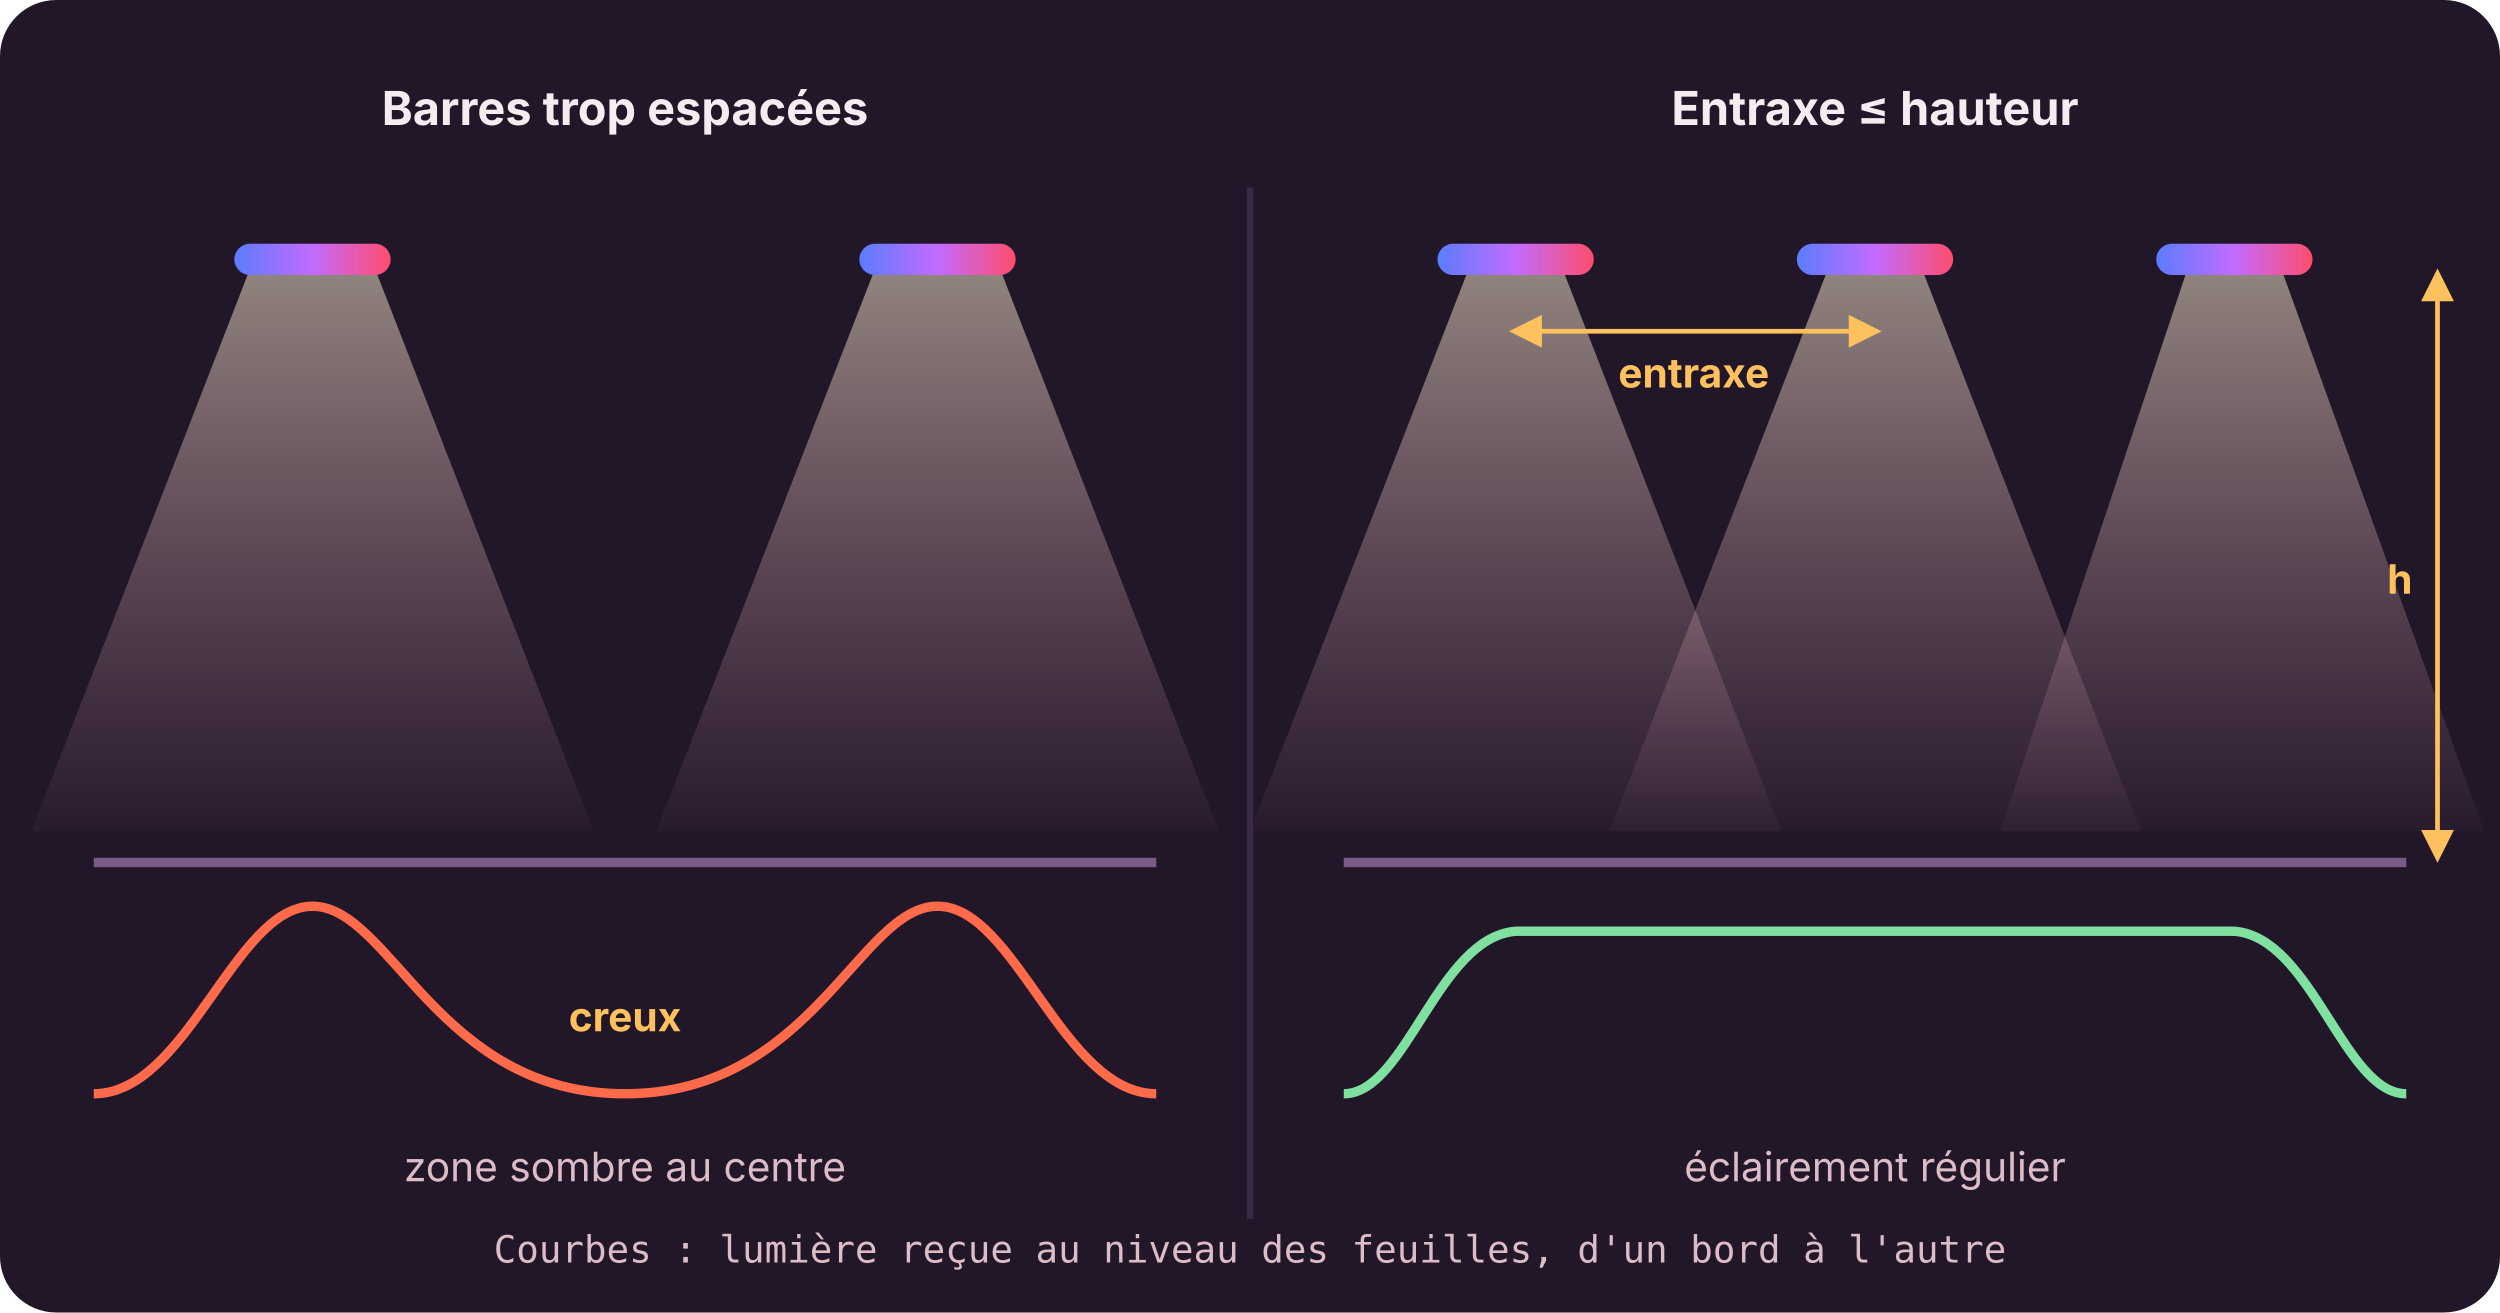
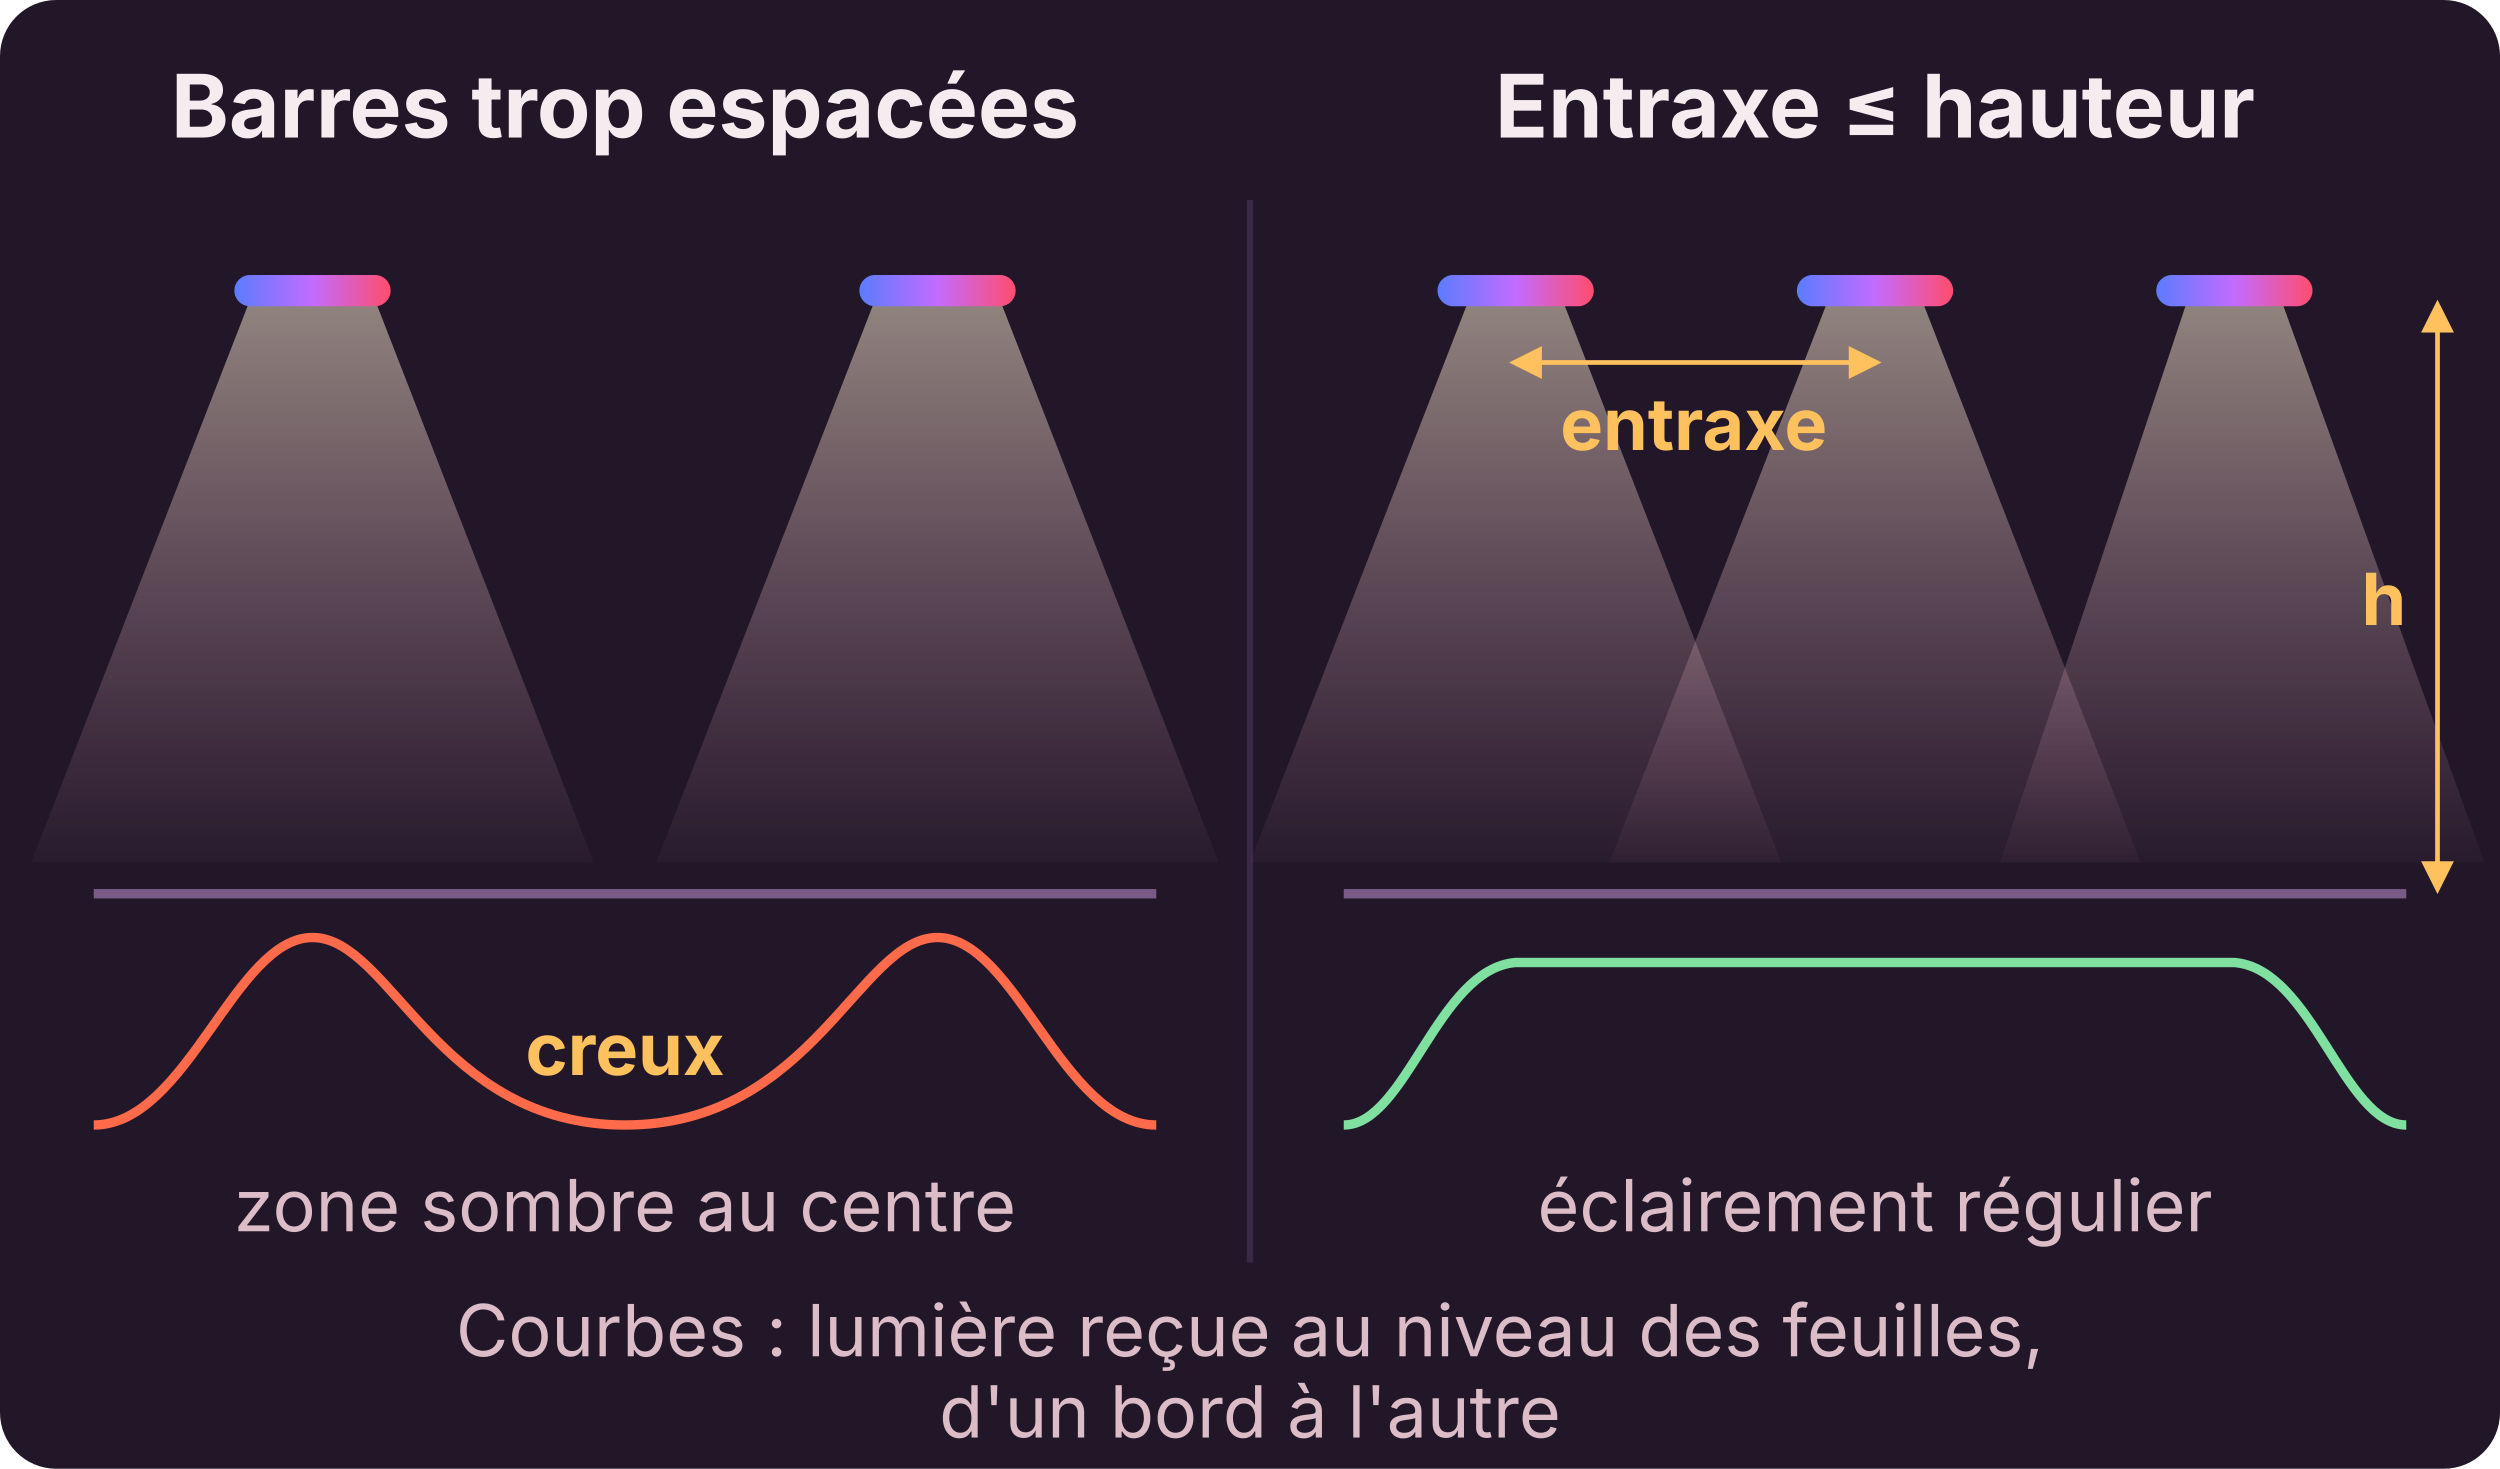
- <svg xmlns="http://www.w3.org/2000/svg" viewBox="0 0 800 420" role="img">
+ <svg xmlns="http://www.w3.org/2000/svg" viewBox="0 0 800 470" role="img">
  <defs>
    <linearGradient id="barre" x1="0" x2="1">
      <stop offset="0" stop-color="#5b7cff" />
      <stop offset=".5" stop-color="#c26bff" />
      <stop offset="1" stop-color="#ff4d6d" />
    </linearGradient>
    <linearGradient id="cone" x1="0" y1="0" x2="0" y2="1">
      <stop offset="0" stop-color="#fff1d2" stop-opacity=".5" />
      <stop offset="1" stop-color="#ffb3d1" stop-opacity=".03" />
    </linearGradient>
    <marker id="fl" viewBox="0 0 10 10" refX="8" refY="5" markerWidth="7" markerHeight="7" orient="auto-start-reverse">
      <path d="M0 0 10 5 0 10z" fill="#ffc15e" />
    </marker>
    <marker id="fv" viewBox="0 0 10 10" refX="8" refY="5" markerWidth="7" markerHeight="7" orient="auto-start-reverse">
      <path d="M0 0 10 5 0 10z" fill="#ffd08a" />
    </marker>
    <marker id="fb" viewBox="0 0 10 10" refX="8" refY="5" markerWidth="7" markerHeight="7" orient="auto-start-reverse">
      <path d="M0 0 10 5 0 10z" fill="#7cb2ff" />
    </marker>
  </defs>
-   <style>text{font-family:"Inter Variable",Inter,system-ui,sans-serif;fill:#f6ecf0}.t{font-size:15px;font-weight:700}.p{font-size:13px;fill:#dcbcc6}.v{font-size:14px;font-weight:700;fill:#ffd08a}.a{font-size:13px;font-weight:700;fill:#ffc15e}.m{font-family:ui-monospace,Menlo,monospace;font-size:12px;fill:#dcbcc6}</style>
-   <rect width="800" height="420" rx="18" fill="#221729" />
-   <text x="200" y="40" text-anchor="middle" class="t">Barres trop espacées</text>
-   <text x="600" y="40" text-anchor="middle" class="t">Entraxe ≤ hauteur</text>
-   <path d="M400 60v330" stroke="#3a2847" stroke-width="2" />
+   <style>text{font-family:"Inter Variable",Inter,system-ui,sans-serif;fill:#f6ecf0}.t{font-size:28px;font-weight:700}.p{font-size:23px;fill:#dcbcc6}.v{font-size:24px;font-weight:700;fill:#ffd08a}.a{font-size:23px;font-weight:700;fill:#ffc15e}.m{font-family:ui-monospace,Menlo,monospace;font-size:22px;fill:#dcbcc6}</style>
+   <rect width="800" height="470" rx="18" fill="#221729" />
+   <text x="200" y="44" text-anchor="middle" class="t">Barres trop espacées</text>
+   <text x="600" y="44" text-anchor="middle" class="t">Entraxe ≤ hauteur</text>
+   <path d="M400 64v340" stroke="#3a2847" stroke-width="2" />
  <g>
-     <path d="M80 86h40l70 180H10z" fill="url(#cone)" />
-     <path d="M280 86h40l70 180H210z" fill="url(#cone)" />
-     <rect x="75" y="78" width="50" height="10" rx="5" fill="url(#barre)" />
-     <rect x="275" y="78" width="50" height="10" rx="5" fill="url(#barre)" />
-     <path d="M30 276h340" stroke="#7a5a86" stroke-width="3" />
-     <path d="M30 350c30 0 45-60 70-60s40 60 100 60 75-60 100-60 40 60 70 60" fill="none" stroke="#ff6b4a" stroke-width="3" />
-     <text x="200" y="378" text-anchor="middle" class="p">zone sombre au centre</text>
-     <text x="200" y="330" text-anchor="middle" class="a">creux</text>
+     <path d="M80 96h40l70 180H10z" fill="url(#cone)" />
+     <path d="M280 96h40l70 180H210z" fill="url(#cone)" />
+     <rect x="75" y="88" width="50" height="10" rx="5" fill="url(#barre)" />
+     <rect x="275" y="88" width="50" height="10" rx="5" fill="url(#barre)" />
+     <path d="M30 286h340" stroke="#7a5a86" stroke-width="3" />
+     <path d="M30 360c30 0 45-60 70-60s40 60 100 60 75-60 100-60 40 60 70 60" fill="none" stroke="#ff6b4a" stroke-width="3" />
+     <text x="200" y="344" text-anchor="middle" class="a">creux</text>
+     <text x="200" y="394" text-anchor="middle" class="p">zone sombre au centre</text>
  </g>
  <g>
-     <path d="M470 86h30l70 180H400z" fill="url(#cone)" />
-     <path d="M585 86h30l70 180H515z" fill="url(#cone)" />
-     <path d="M700 86h30l65 180H640z" fill="url(#cone)" />
-     <rect x="460" y="78" width="50" height="10" rx="5" fill="url(#barre)" />
-     <rect x="575" y="78" width="50" height="10" rx="5" fill="url(#barre)" />
-     <rect x="690" y="78" width="50" height="10" rx="5" fill="url(#barre)" />
-     <path d="M430 276h340" stroke="#7a5a86" stroke-width="3" />
-     <path d="M430 350c20 0 30-50 55-52h230c25 2 35 52 55 52" fill="none" stroke="#7fe0a0" stroke-width="3" />
-     <text x="600" y="378" text-anchor="middle" class="p">éclairement régulier</text>
-     <path d="M485 106h115" stroke="#ffc15e" stroke-width="1.5" marker-start="url(#fl)" marker-end="url(#fl)" />
-     <text x="542" y="124" text-anchor="middle" class="a">entraxe</text>
-     <path d="M780 88v186" stroke="#ffc15e" stroke-width="1.5" marker-start="url(#fl)" marker-end="url(#fl)" />
-     <text x="772" y="190" text-anchor="end" class="a">h</text>
+     <path d="M470 96h30l70 180H400z" fill="url(#cone)" />
+     <path d="M585 96h30l70 180H515z" fill="url(#cone)" />
+     <path d="M700 96h30l65 180H640z" fill="url(#cone)" />
+     <rect x="460" y="88" width="50" height="10" rx="5" fill="url(#barre)" />
+     <rect x="575" y="88" width="50" height="10" rx="5" fill="url(#barre)" />
+     <rect x="690" y="88" width="50" height="10" rx="5" fill="url(#barre)" />
+     <path d="M430 286h340" stroke="#7a5a86" stroke-width="3" />
+     <path d="M430 360c20 0 30-50 55-52h230c25 2 35 52 55 52" fill="none" stroke="#7fe0a0" stroke-width="3" />
+     <text x="600" y="394" text-anchor="middle" class="p">éclairement régulier</text>
+     <path d="M485 116h115" stroke="#ffc15e" stroke-width="1.5" marker-start="url(#fl)" marker-end="url(#fl)" />
+     <text x="542" y="144" text-anchor="middle" class="a">entraxe</text>
+     <path d="M780 98v186" stroke="#ffc15e" stroke-width="1.5" marker-start="url(#fl)" marker-end="url(#fl)" />
+     <text x="770" y="200" text-anchor="end" class="a">h</text>
  </g>
-   <text x="400" y="404" text-anchor="middle" class="m">Courbes : lumière reçue au niveau des feuilles, d'un bord à l'autre</text>
+   <text x="400" y="434" text-anchor="middle" class="p">Courbes : lumière reçue au niveau des feuilles,</text>
+   <text x="400" y="460" text-anchor="middle" class="p">d'un bord à l'autre</text>
</svg>
